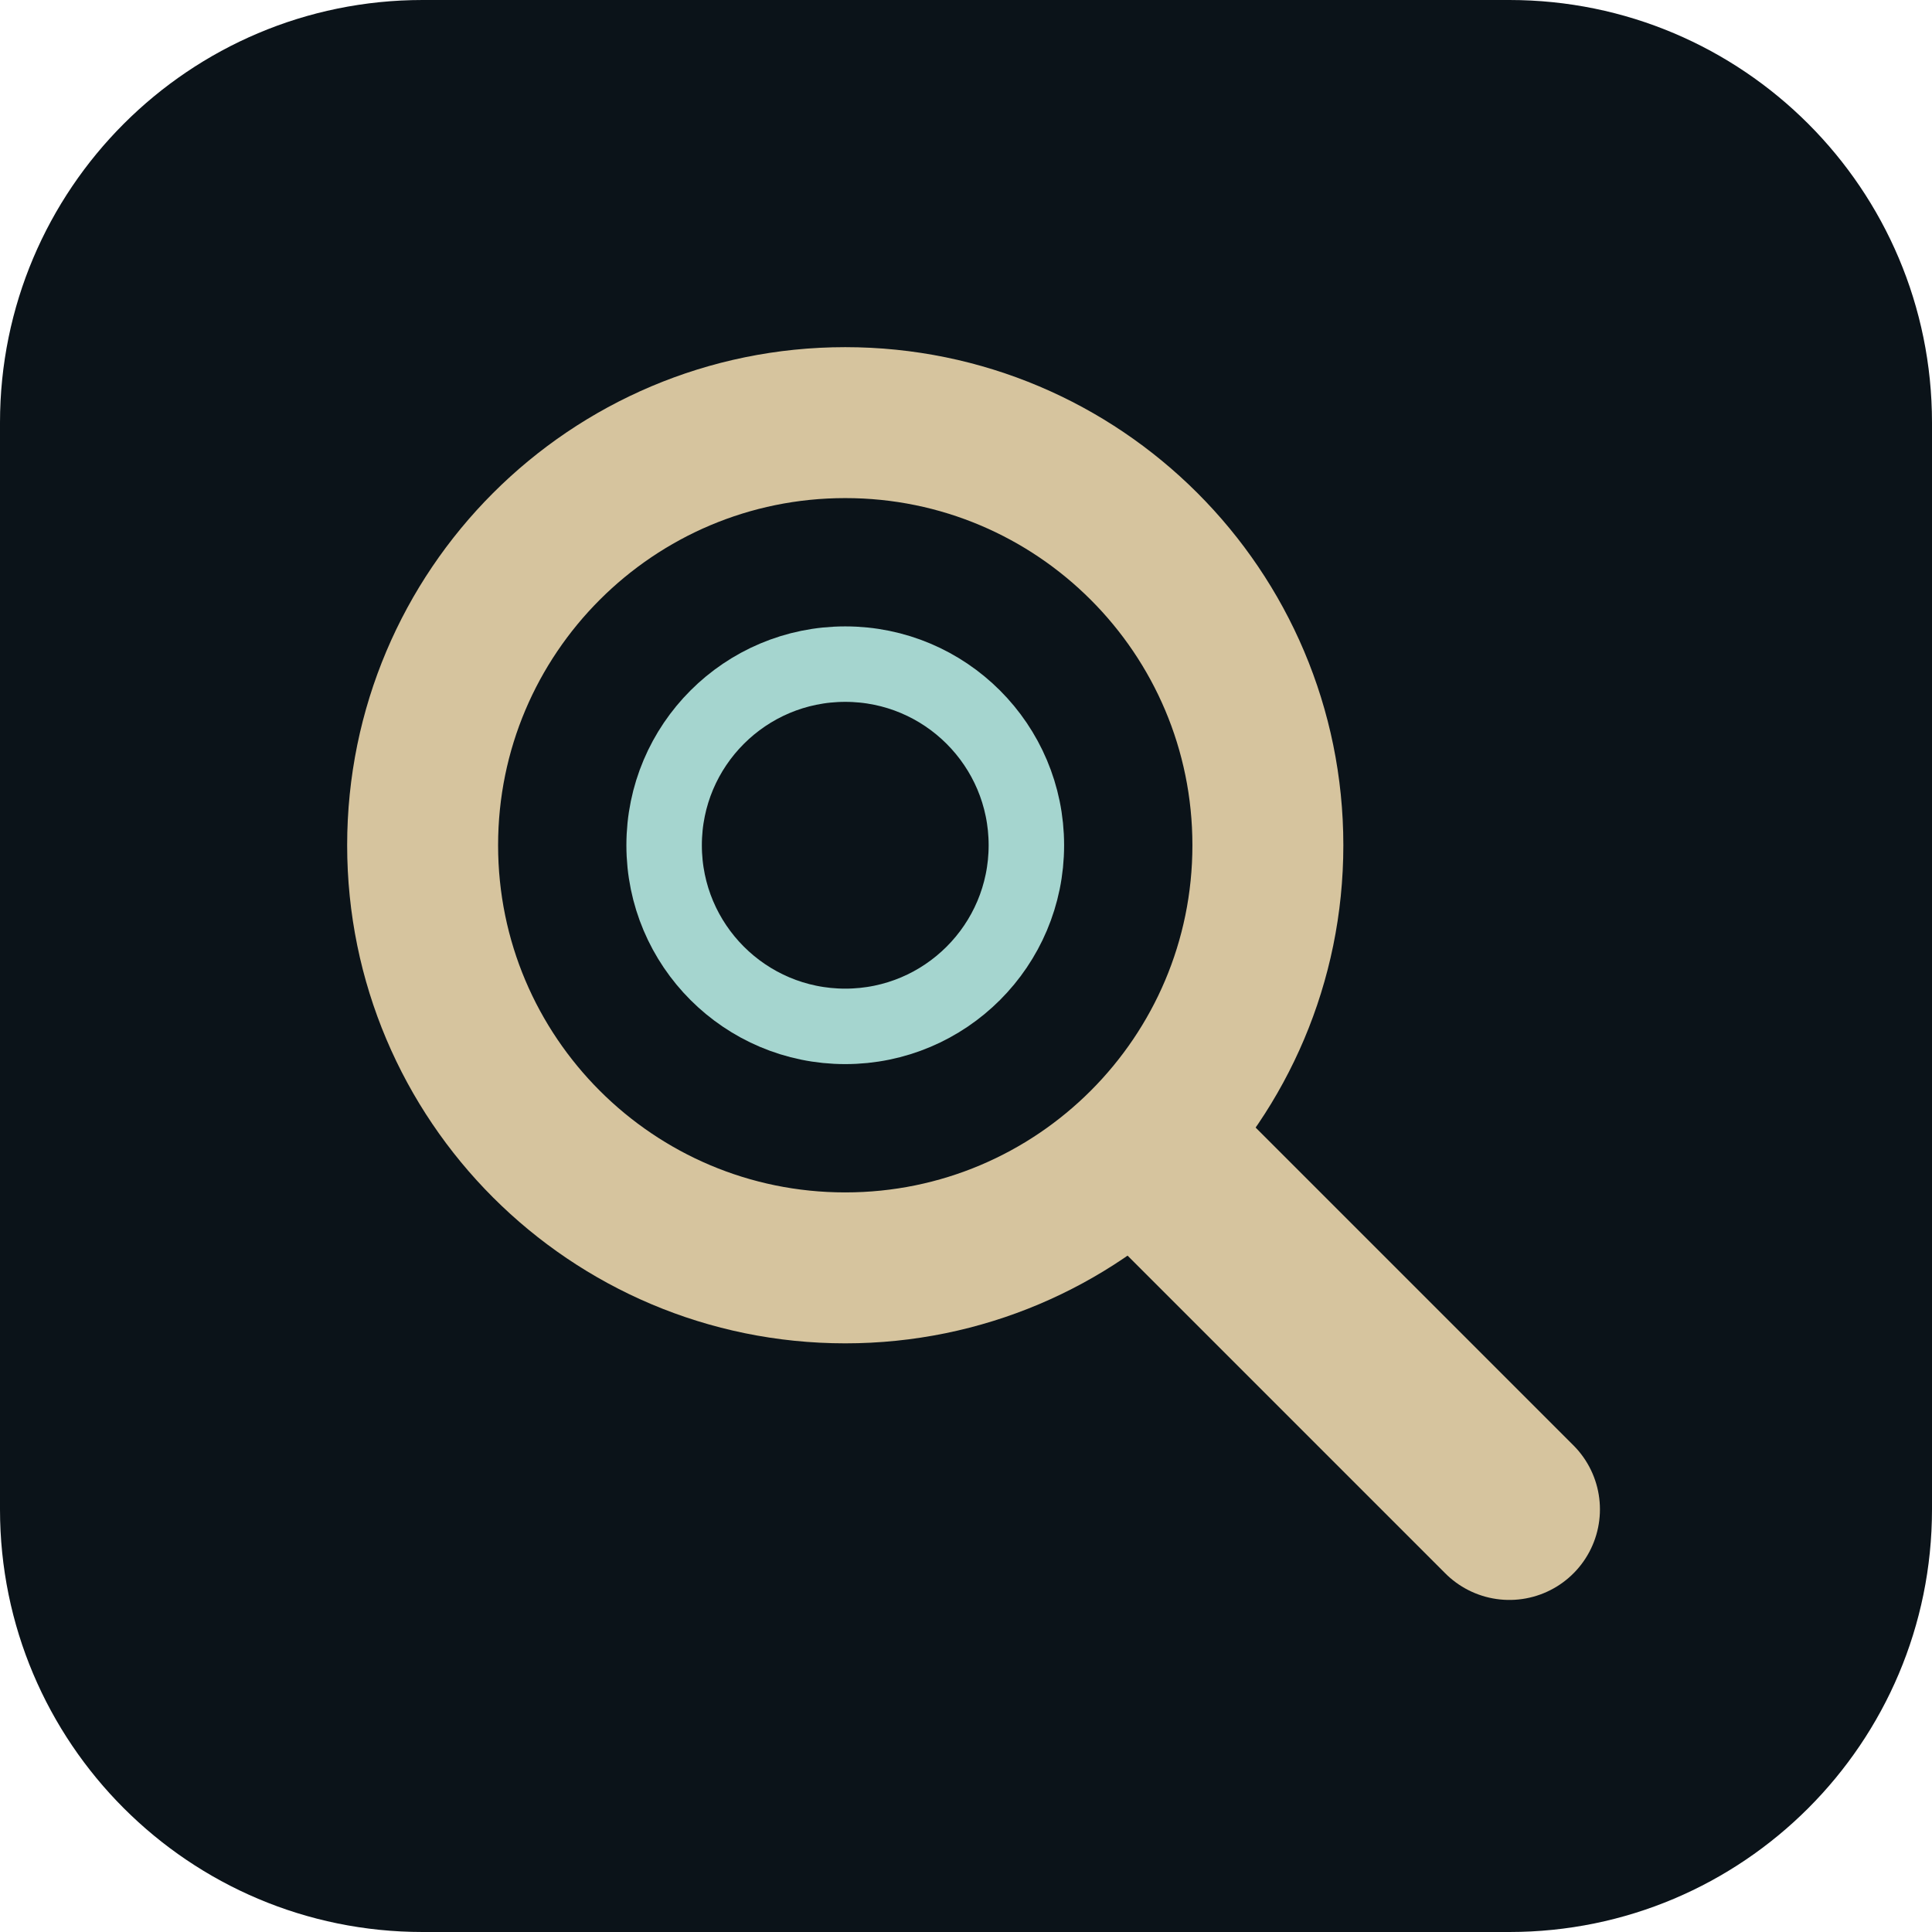
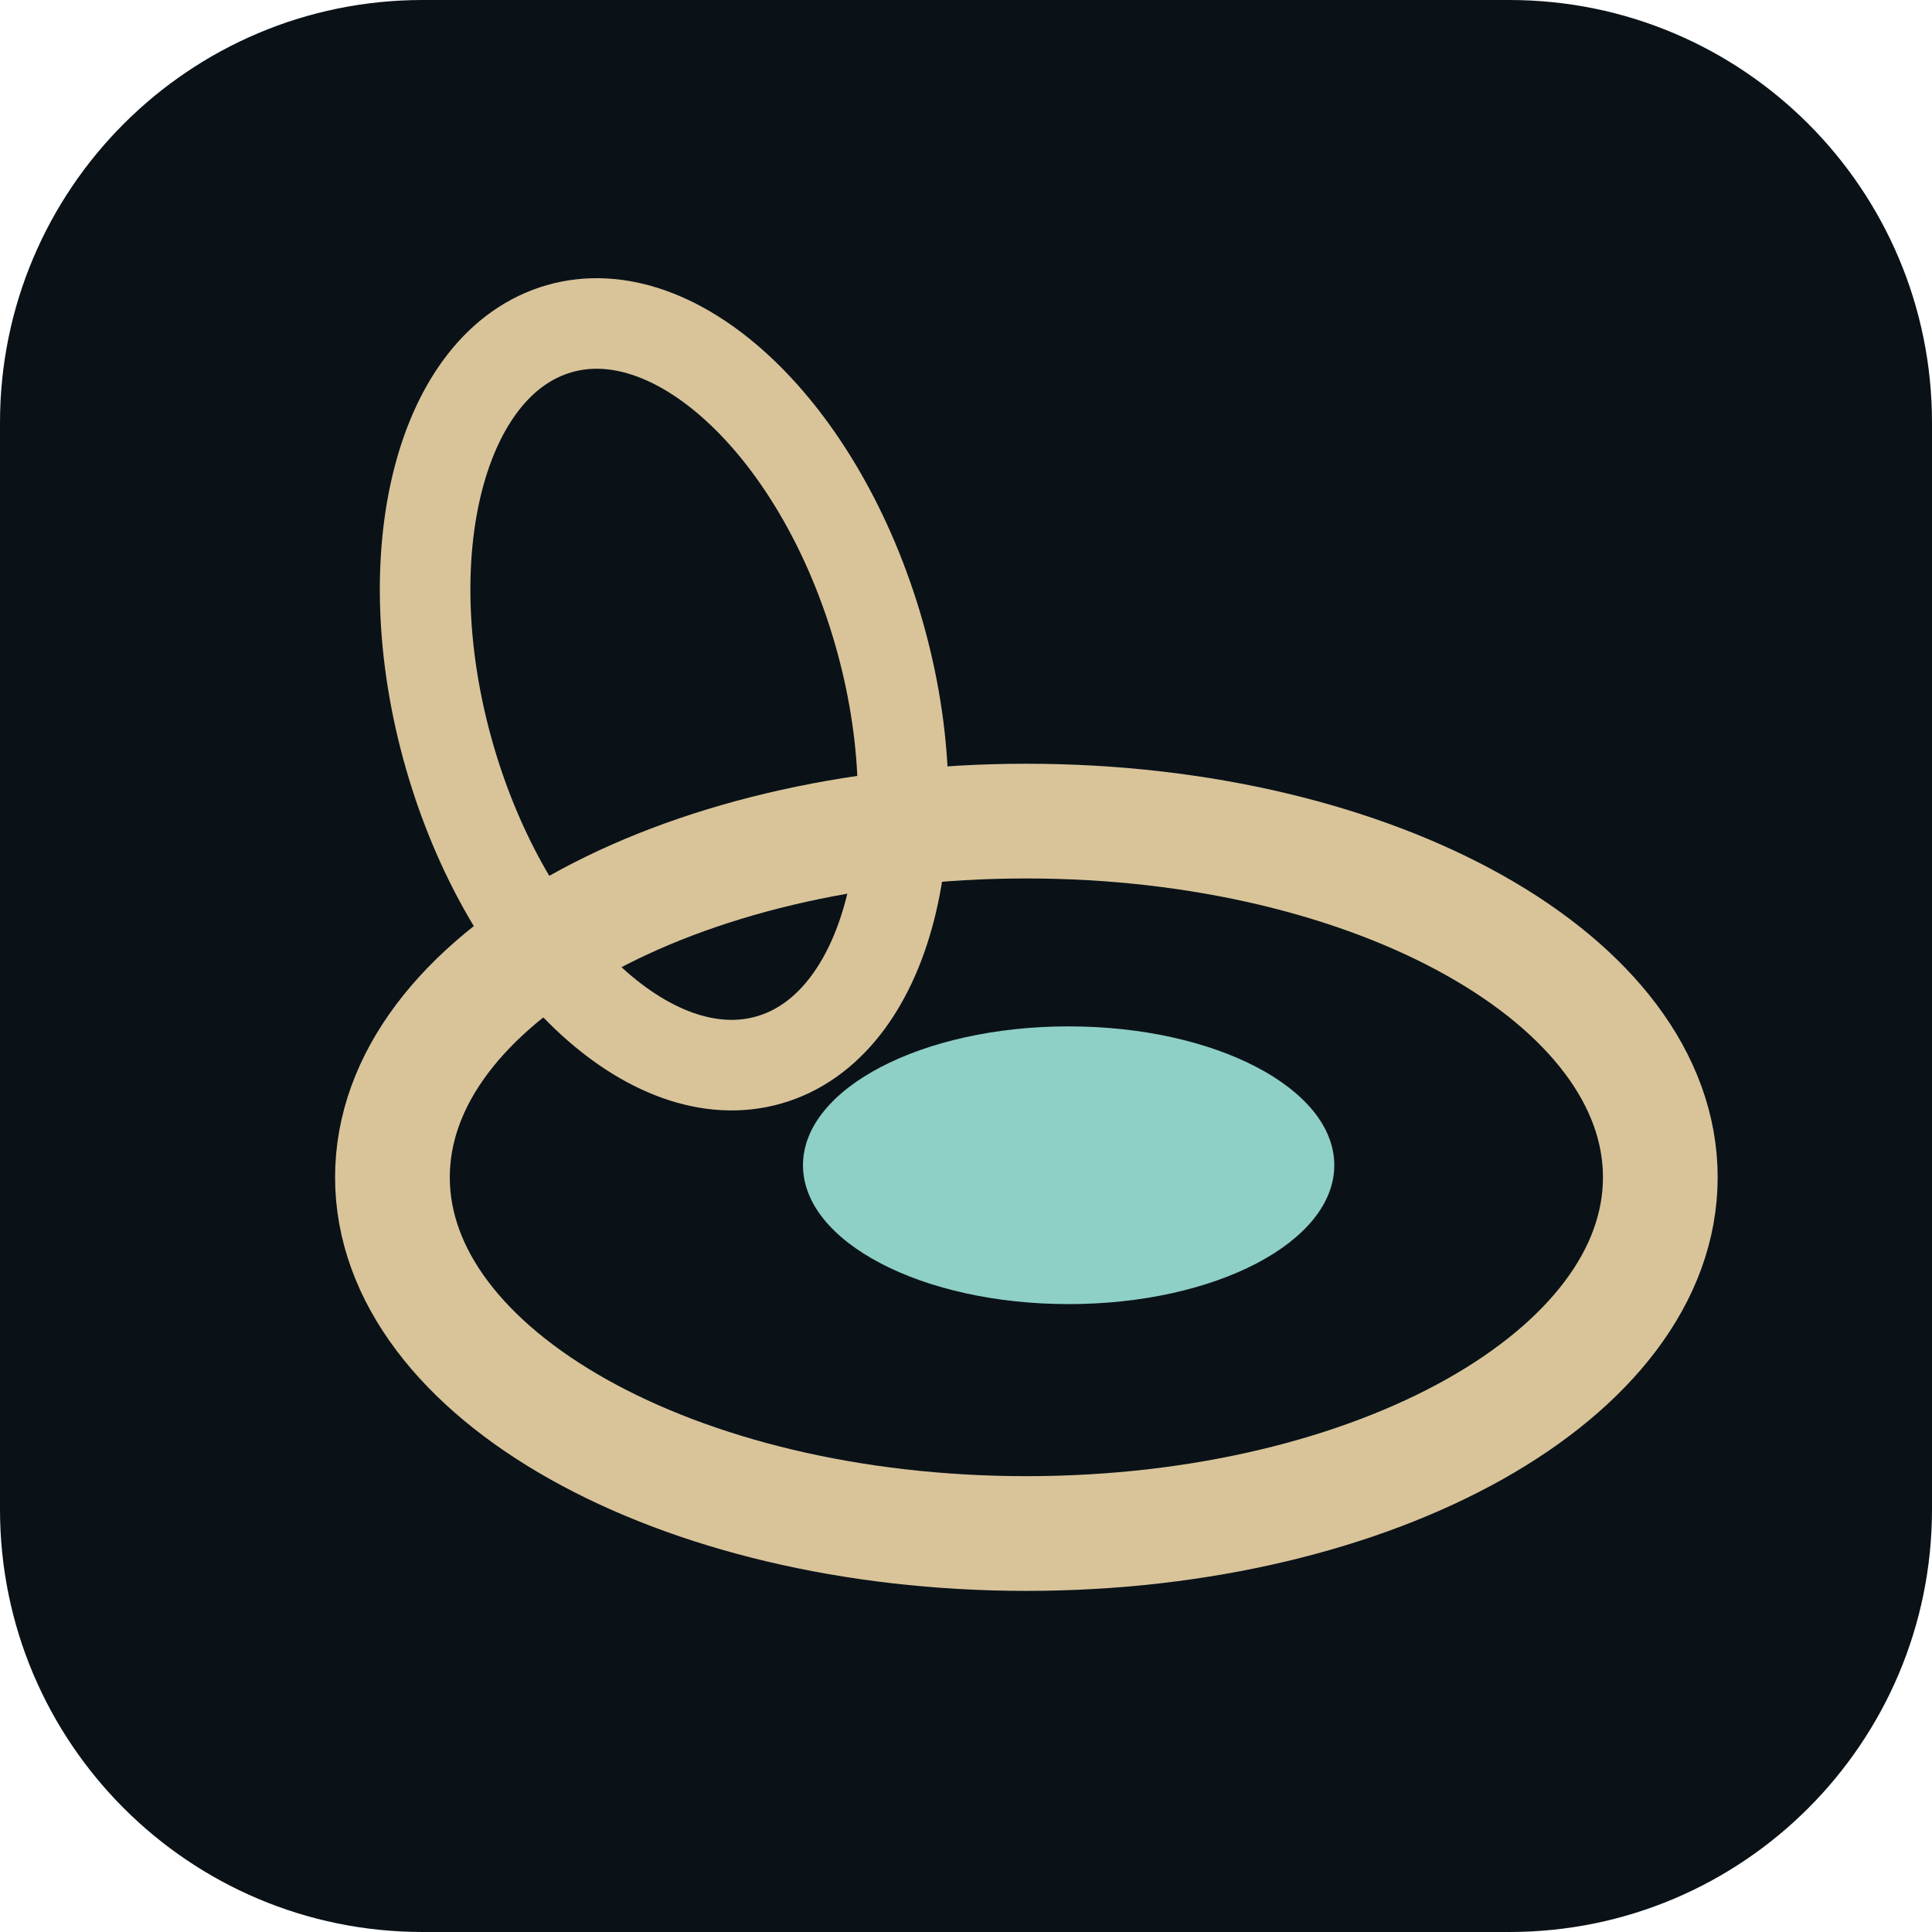
<svg xmlns="http://www.w3.org/2000/svg" viewBox="0 0 64 64">
-   <rect width="64" height="64" rx="14" fill="#0b1319" />
-   <circle cx="28" cy="28" r="14" fill="none" stroke="#d6c49e" stroke-width="5" />
-   <circle cx="28" cy="28" r="6" fill="none" stroke="#a5d5cf" stroke-width="2.5" />
-   <path d="M38.5 38.5 L50 50" stroke="#d6c49e" stroke-width="6" stroke-linecap="round" />
+   <rect width="64" height="64" rx="14" fill="#0a1218" />
+   <g fill="none" stroke="#d9c49a" stroke-linecap="round">
+     <ellipse cx="22" cy="23" rx="7.4" ry="12.6" transform="rotate(-16 22 23)" stroke-width="3" />
+     <ellipse cx="34" cy="39" rx="21" ry="11.8" stroke-width="3.8" />
+   </g>
+   <ellipse cx="35.4" cy="38.6" rx="8.8" ry="4.6" fill="#8fd0c6" />
</svg>
